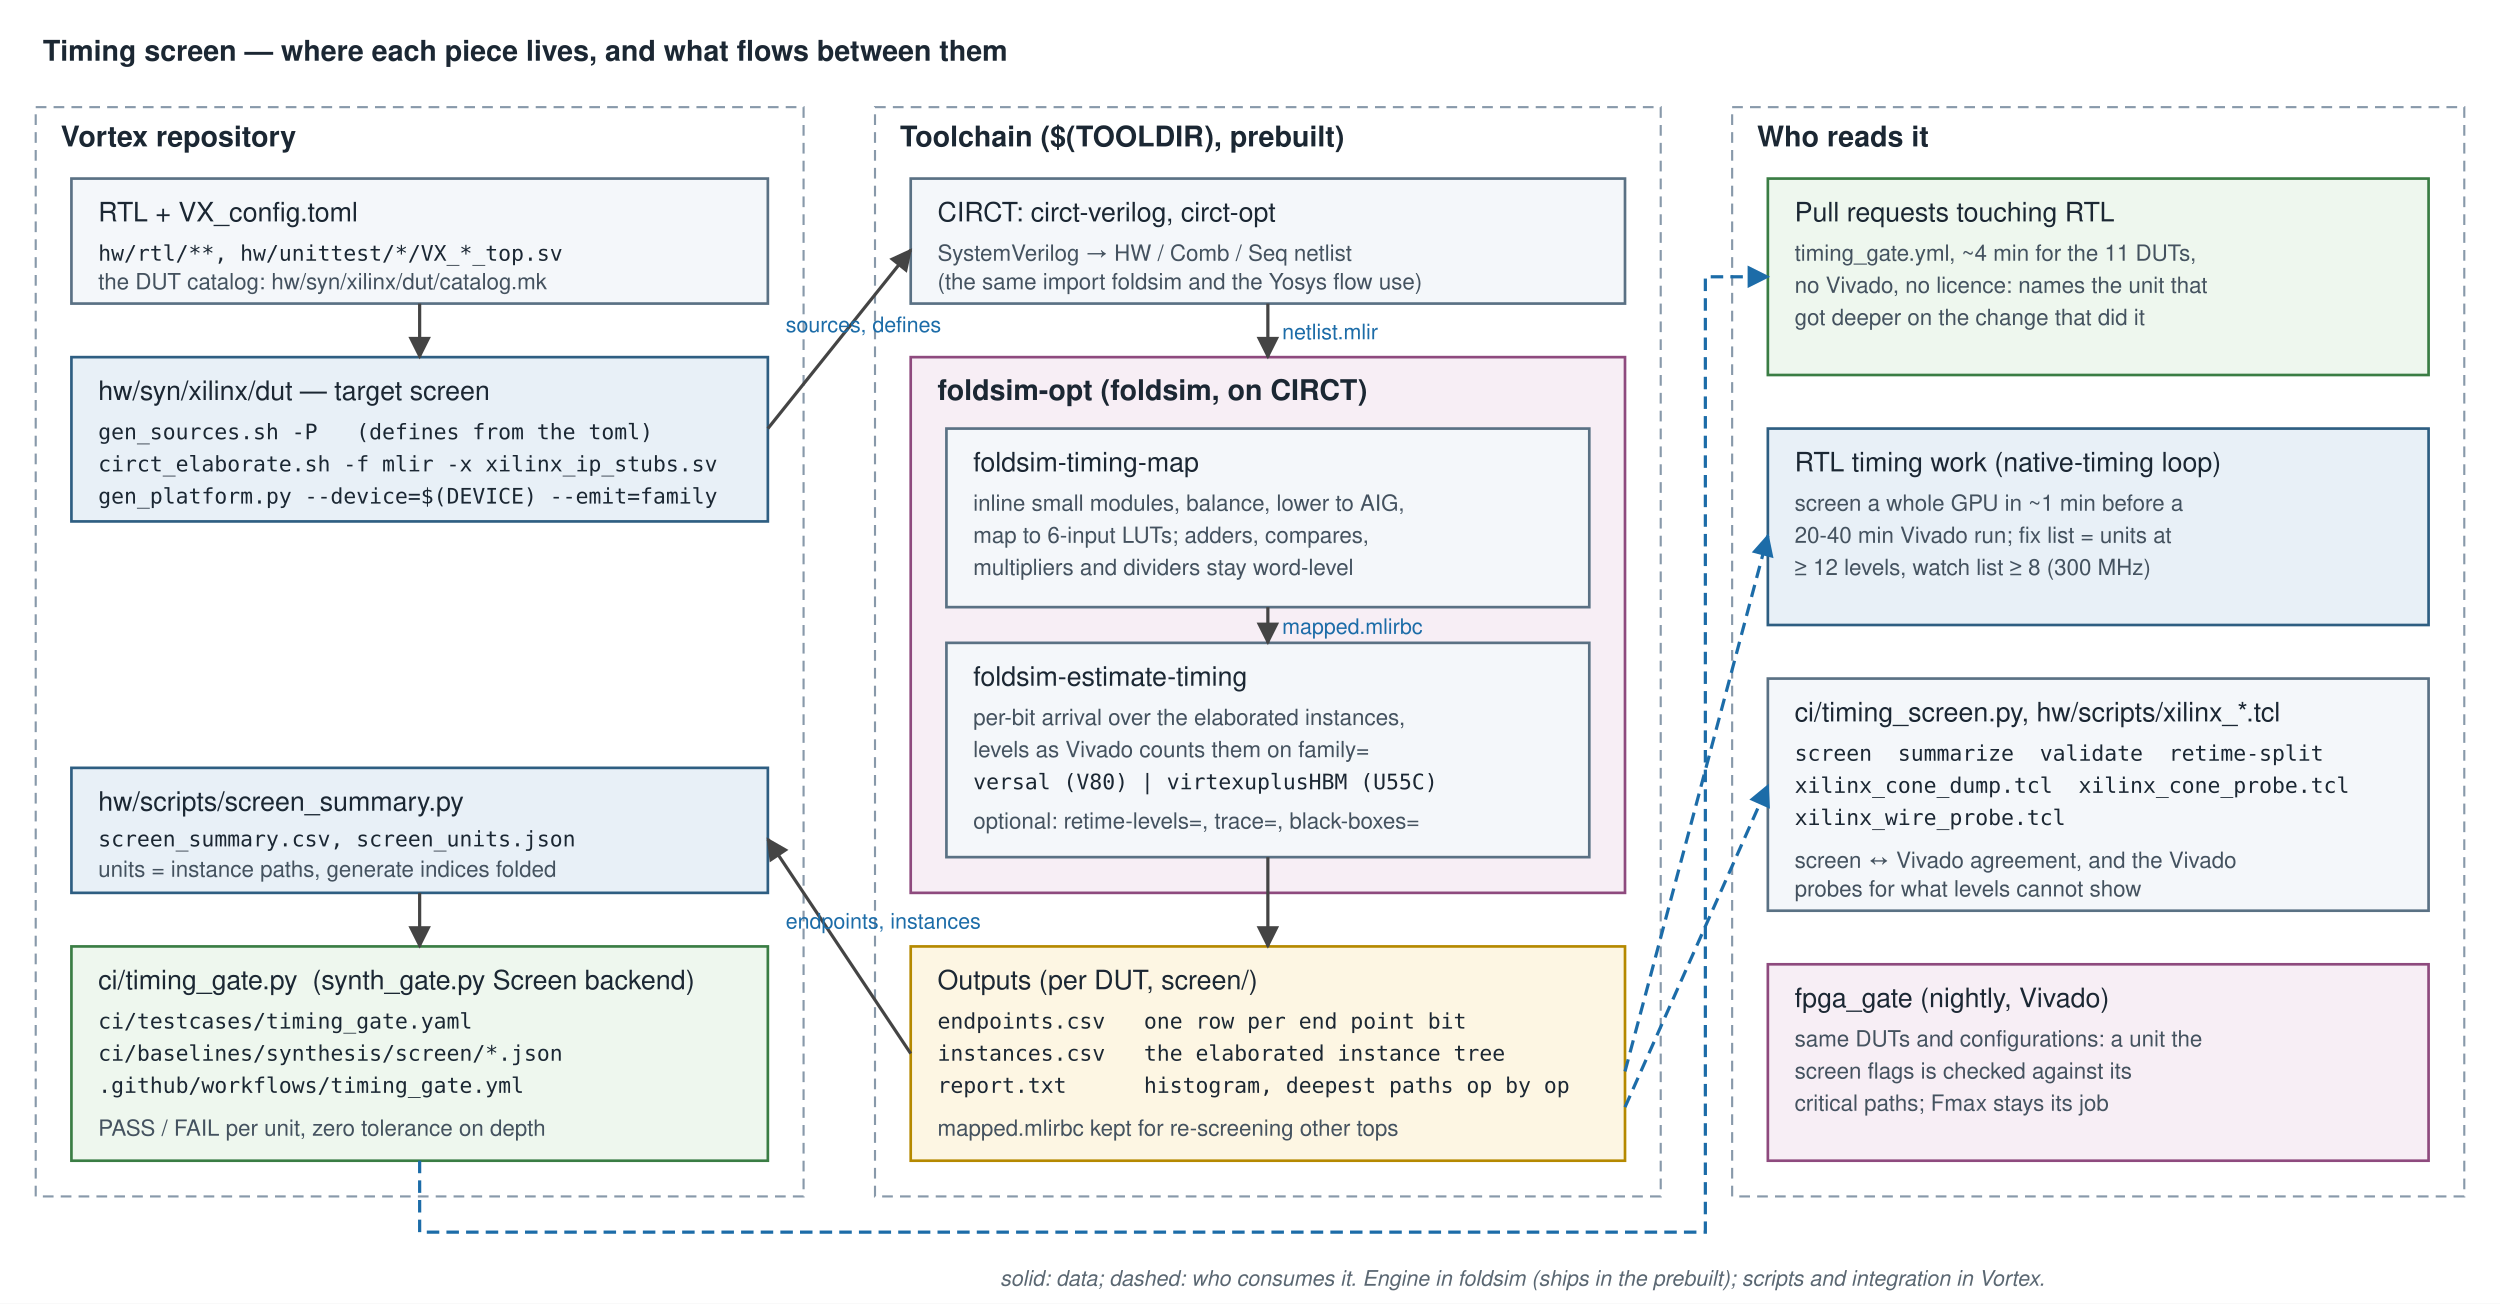
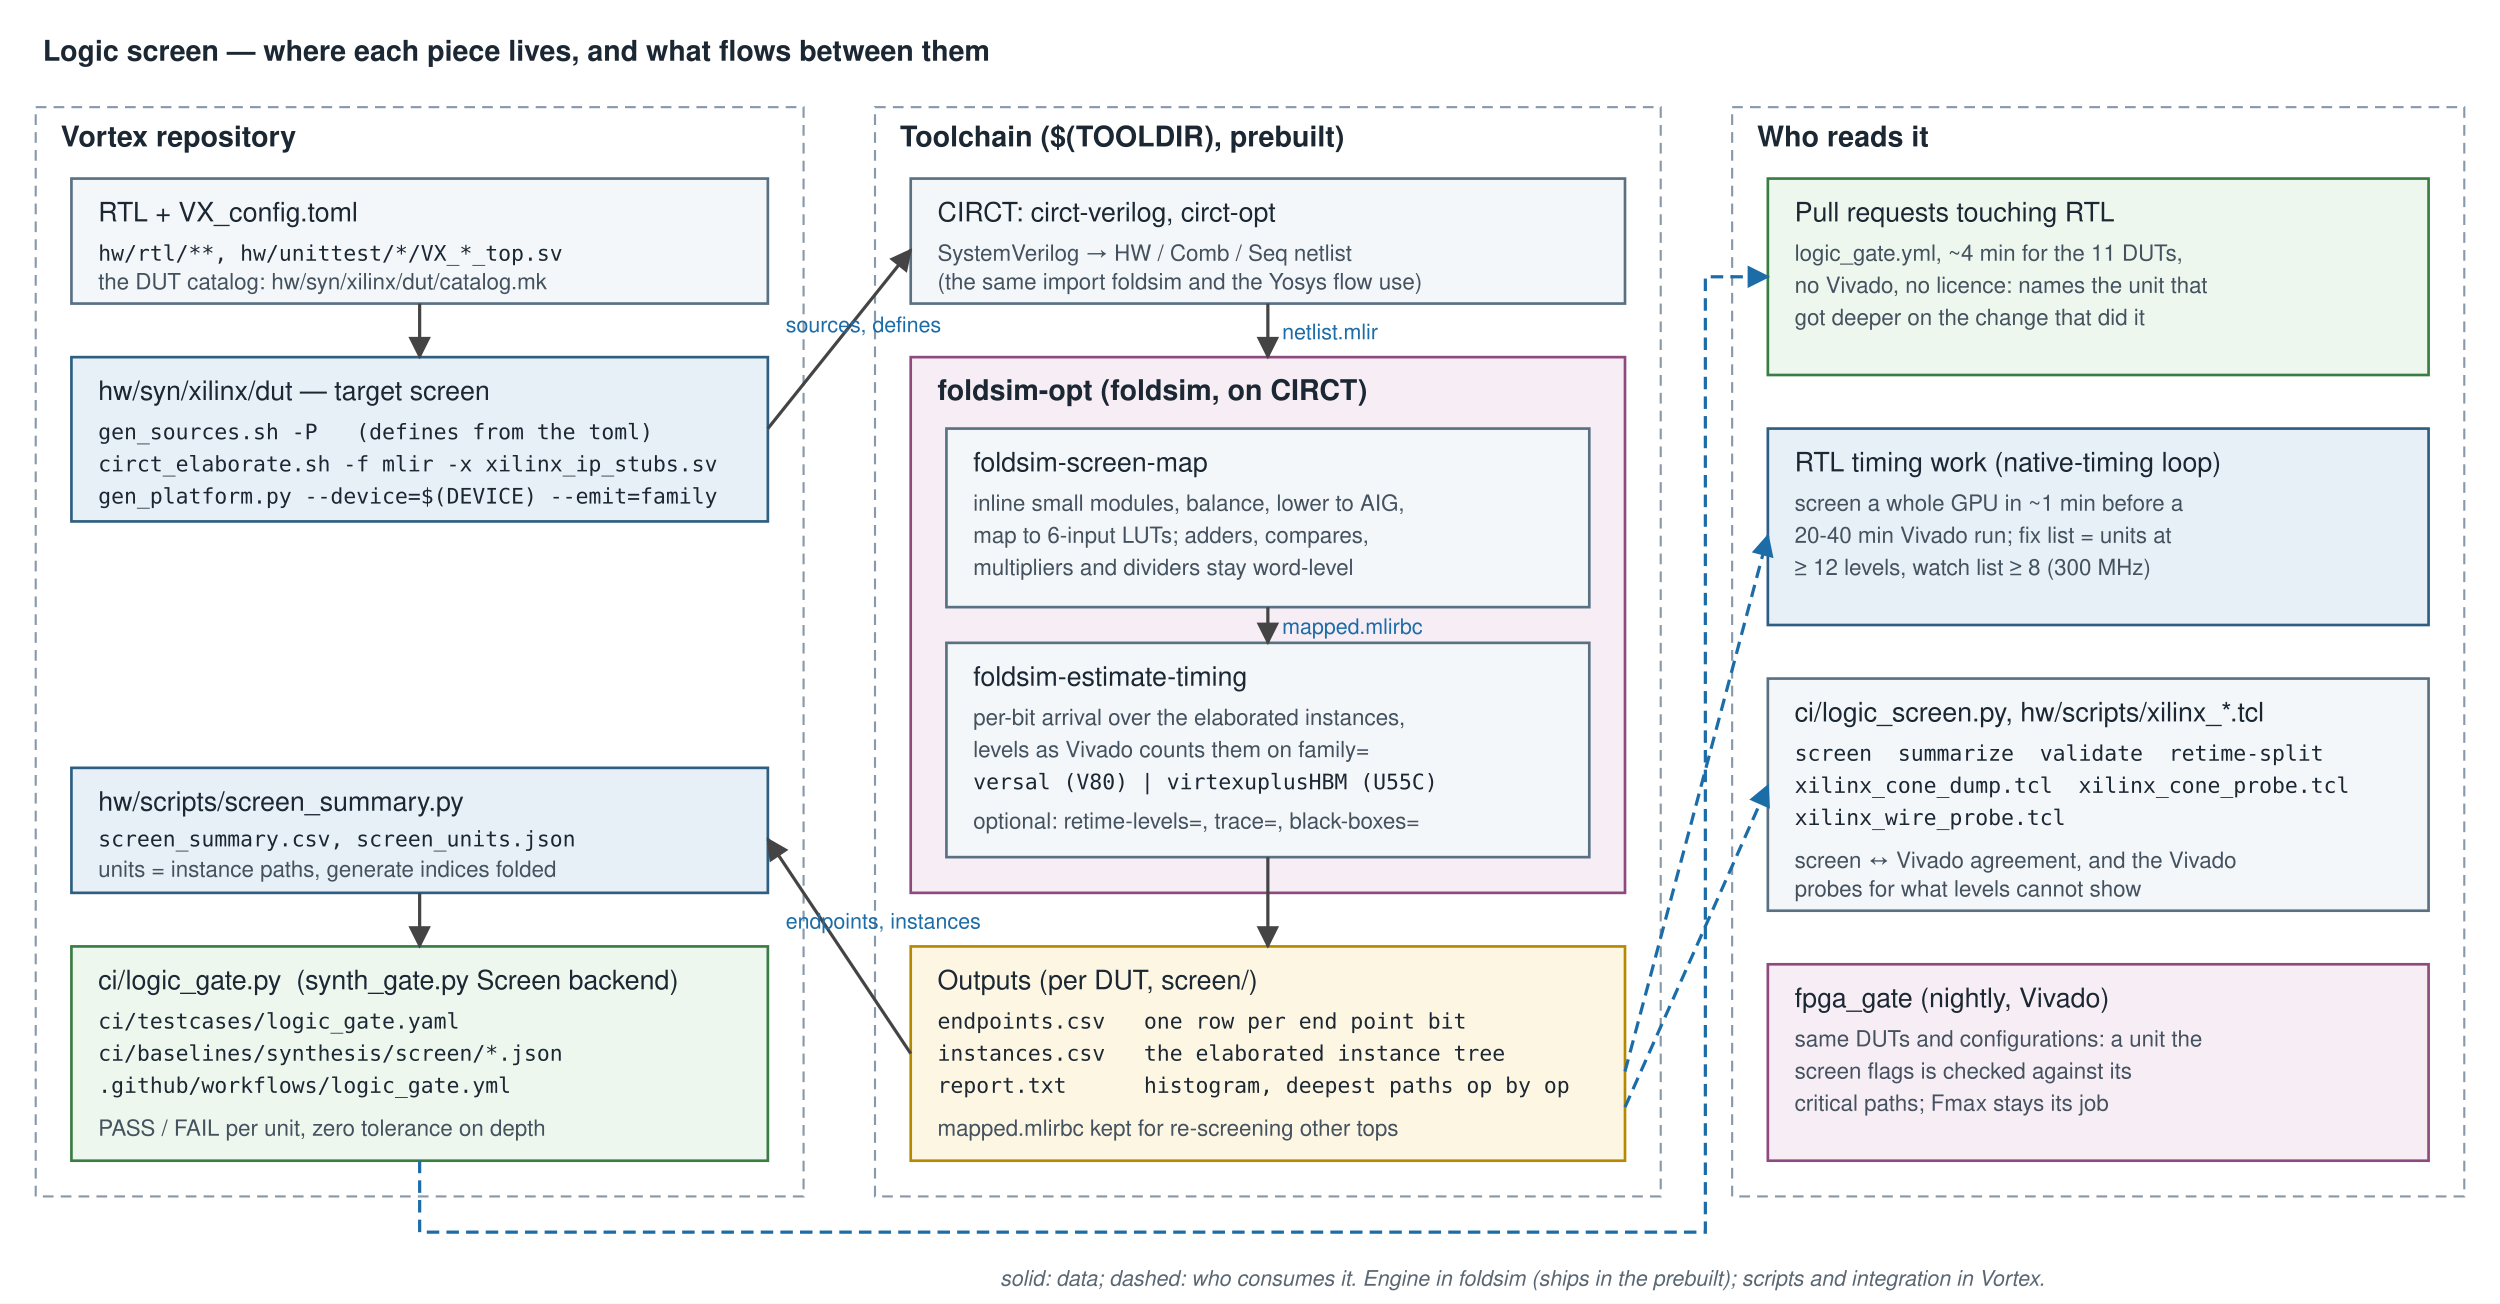
<svg xmlns="http://www.w3.org/2000/svg" xml:space="preserve" viewBox="0 0 1400 730" font-family="Helvetica, Arial, sans-serif">
  <defs>
    <marker id="arr" viewBox="0 0 10 10" refX="9" refY="5" markerWidth="7" markerHeight="7" orient="auto-start-reverse">
      <path d="M0,0 L10,5 L0,10 z" fill="#444" />
    </marker>
    <marker id="arrb" viewBox="0 0 10 10" refX="9" refY="5" markerWidth="7" markerHeight="7" orient="auto-start-reverse">
      <path d="M0,0 L10,5 L0,10 z" fill="#1c6ca8" />
    </marker>
  </defs>
  <style>
    .box     { fill:#f4f7fa; stroke:#5a7184; stroke-width:1.5; }
    .unit    { fill:#e8f0f7; stroke:#2e5e82; stroke-width:1.5; }
    .mem     { fill:#fdf6e3; stroke:#b58900; stroke-width:1.5; }
    .sw      { fill:#eef7ee; stroke:#3a7d44; stroke-width:1.5; }
    .core    { fill:#f7eef5; stroke:#8e4a7e; stroke-width:1.5; }
    .grp     { fill:none; stroke:#8899aa; stroke-width:1.2; stroke-dasharray:6 4; }
    .t       { fill:#1b2733; font-size:15px; }
    .tb      { fill:#1b2733; font-size:16px; font-weight:bold; }
    .ts      { fill:#44525f; font-size:12.5px; }
    .tt      { fill:#5a6772; font-size:12px; font-style:italic; }
    .mono    { font-family:'SF Mono',Consolas,monospace; font-size:12px; fill:#1b2733; white-space:pre; }
    .flow    { stroke:#444; stroke-width:1.8; fill:none; marker-end:url(#arr); }
    .flowb   { stroke:#1c6ca8; stroke-width:1.8; fill:none; marker-end:url(#arrb); stroke-dasharray:7 4; }
    .lbl     { fill:#1c6ca8; font-size:12px; }
  </style>
  <rect x="0" y="0" width="1400" height="730" fill="#ffffff" />
-   <text x="24" y="34" class="tb" font-size="20">Timing screen — where each piece lives, and what flows between them</text>
+   <text x="24" y="34" class="tb" font-size="20">Logic screen — where each piece lives, and what flows between them</text>
  <rect x="20" y="60" width="430" height="610" class="grp" />
  <text x="34" y="82" class="tb">Vortex repository</text>
  <rect x="40" y="100" width="390" height="70" class="box" />
  <text x="55" y="124" class="t">RTL + VX_config.toml</text>
  <text x="55" y="146" class="mono">hw/rtl/**, hw/unittest/*/VX_*_top.sv</text>
  <text x="55" y="162" class="ts">the DUT catalog: hw/syn/xilinx/dut/catalog.mk</text>
  <rect x="40" y="200" width="390" height="92" class="unit" />
  <text x="55" y="224" class="t">hw/syn/xilinx/dut — target screen</text>
  <text x="55" y="246" class="mono">gen_sources.sh -P   (defines from the toml)</text>
  <text x="55" y="264" class="mono">circt_elaborate.sh -f mlir -x xilinx_ip_stubs.sv</text>
  <text x="55" y="282" class="mono">gen_platform.py --device=$(DEVICE) --emit=family</text>
  <rect x="40" y="430" width="390" height="70" class="unit" />
  <text x="55" y="454" class="t">hw/scripts/screen_summary.py</text>
  <text x="55" y="474" class="mono">screen_summary.csv, screen_units.json</text>
  <text x="55" y="491" class="ts">units = instance paths, generate indices folded</text>
  <rect x="40" y="530" width="390" height="120" class="sw" />
-   <text x="55" y="554" class="t">ci/timing_gate.py  (synth_gate.py Screen backend)</text>
-   <text x="55" y="576" class="mono">ci/testcases/timing_gate.yaml</text>
+   <text x="55" y="554" class="t">ci/logic_gate.py  (synth_gate.py Screen backend)</text>
+   <text x="55" y="576" class="mono">ci/testcases/logic_gate.yaml</text>
  <text x="55" y="594" class="mono">ci/baselines/synthesis/screen/*.json</text>
-   <text x="55" y="612" class="mono">.github/workflows/timing_gate.yml</text>
+   <text x="55" y="612" class="mono">.github/workflows/logic_gate.yml</text>
  <text x="55" y="636" class="ts">PASS / FAIL per unit, zero tolerance on depth</text>
  <rect x="490" y="60" width="440" height="610" class="grp" />
  <text x="504" y="82" class="tb">Toolchain ($(TOOLDIR), prebuilt)</text>
  <rect x="510" y="100" width="400" height="70" class="box" />
  <text x="525" y="124" class="t">CIRCT: circt-verilog, circt-opt</text>
  <text x="525" y="146" class="ts">SystemVerilog → HW / Comb / Seq netlist</text>
  <text x="525" y="162" class="ts">(the same import foldsim and the Yosys flow use)</text>
  <rect x="510" y="200" width="400" height="300" class="core" />
  <text x="525" y="224" class="tb">foldsim-opt (foldsim, on CIRCT)</text>
  <rect x="530" y="240" width="360" height="100" class="box" />
-   <text x="545" y="264" class="t">foldsim-timing-map</text>
+   <text x="545" y="264" class="t">foldsim-screen-map</text>
  <text x="545" y="286" class="ts">inline small modules, balance, lower to AIG,</text>
  <text x="545" y="304" class="ts">map to 6-input LUTs; adders, compares,</text>
  <text x="545" y="322" class="ts">multipliers and dividers stay word-level</text>
  <rect x="530" y="360" width="360" height="120" class="box" />
  <text x="545" y="384" class="t">foldsim-estimate-timing</text>
  <text x="545" y="406" class="ts">per-bit arrival over the elaborated instances,</text>
  <text x="545" y="424" class="ts">levels as Vivado counts them on family=</text>
  <text x="545" y="442" class="mono">versal (V80) | virtexuplusHBM (U55C)</text>
  <text x="545" y="464" class="ts">optional: retime-levels=, trace=, black-boxes=</text>
  <rect x="510" y="530" width="400" height="120" class="mem" />
  <text x="525" y="554" class="t">Outputs (per DUT, screen/)</text>
  <text x="525" y="576" class="mono">endpoints.csv   one row per end point bit</text>
  <text x="525" y="594" class="mono">instances.csv   the elaborated instance tree</text>
  <text x="525" y="612" class="mono">report.txt      histogram, deepest paths op by op</text>
  <text x="525" y="636" class="ts">mapped.mlirbc kept for re-screening other tops</text>
  <rect x="970" y="60" width="410" height="610" class="grp" />
  <text x="984" y="82" class="tb">Who reads it</text>
  <rect x="990" y="100" width="370" height="110" class="sw" />
  <text x="1005" y="124" class="t">Pull requests touching RTL</text>
-   <text x="1005" y="146" class="ts">timing_gate.yml, ~4 min for the 11 DUTs,</text>
+   <text x="1005" y="146" class="ts">logic_gate.yml, ~4 min for the 11 DUTs,</text>
  <text x="1005" y="164" class="ts">no Vivado, no licence: names the unit that</text>
  <text x="1005" y="182" class="ts">got deeper on the change that did it</text>
  <rect x="990" y="240" width="370" height="110" class="unit" />
  <text x="1005" y="264" class="t">RTL timing work (native-timing loop)</text>
  <text x="1005" y="286" class="ts">screen a whole GPU in ~1 min before a</text>
  <text x="1005" y="304" class="ts">20-40 min Vivado run; fix list = units at</text>
  <text x="1005" y="322" class="ts">≥ 12 levels, watch list ≥ 8 (300 MHz)</text>
  <rect x="990" y="380" width="370" height="130" class="box" />
-   <text x="1005" y="404" class="t">ci/timing_screen.py, hw/scripts/xilinx_*.tcl</text>
+   <text x="1005" y="404" class="t">ci/logic_screen.py, hw/scripts/xilinx_*.tcl</text>
  <text x="1005" y="426" class="mono">screen  summarize  validate  retime-split</text>
  <text x="1005" y="444" class="mono">xilinx_cone_dump.tcl  xilinx_cone_probe.tcl</text>
  <text x="1005" y="462" class="mono">xilinx_wire_probe.tcl</text>
  <text x="1005" y="486" class="ts">screen ↔ Vivado agreement, and the Vivado</text>
  <text x="1005" y="502" class="ts">probes for what levels cannot show</text>
  <rect x="990" y="540" width="370" height="110" class="core" />
  <text x="1005" y="564" class="t">fpga_gate (nightly, Vivado)</text>
  <text x="1005" y="586" class="ts">same DUTs and configurations: a unit the</text>
  <text x="1005" y="604" class="ts">screen flags is checked against its</text>
  <text x="1005" y="622" class="ts">critical paths; Fmax stays its job</text>
  <path d="M235,170 L235,200" class="flow" />
  <path d="M430,240 L510,140" class="flow" />
  <text x="440" y="186" class="lbl">sources, defines</text>
  <path d="M710,170 L710,200" class="flow" />
  <text x="718" y="190" class="lbl">netlist.mlir</text>
  <path d="M710,340 L710,360" class="flow" />
  <text x="718" y="355" class="lbl">mapped.mlirbc</text>
  <path d="M710,480 L710,530" class="flow" />
  <path d="M510,590 L430,470" class="flow" />
  <text x="440" y="520" class="lbl">endpoints, instances</text>
  <path d="M235,500 L235,530" class="flow" />
  <path d="M235,650 L235,690 L955,690 L955,155 L990,155" class="flowb" />
  <path d="M910,600 L990,300" class="flowb" />
  <path d="M910,620 L990,440" class="flowb" />
  <text x="560" y="720" class="tt">solid: data; dashed: who consumes it. Engine in foldsim (ships in the prebuilt); scripts and integration in Vortex.</text>
</svg>
